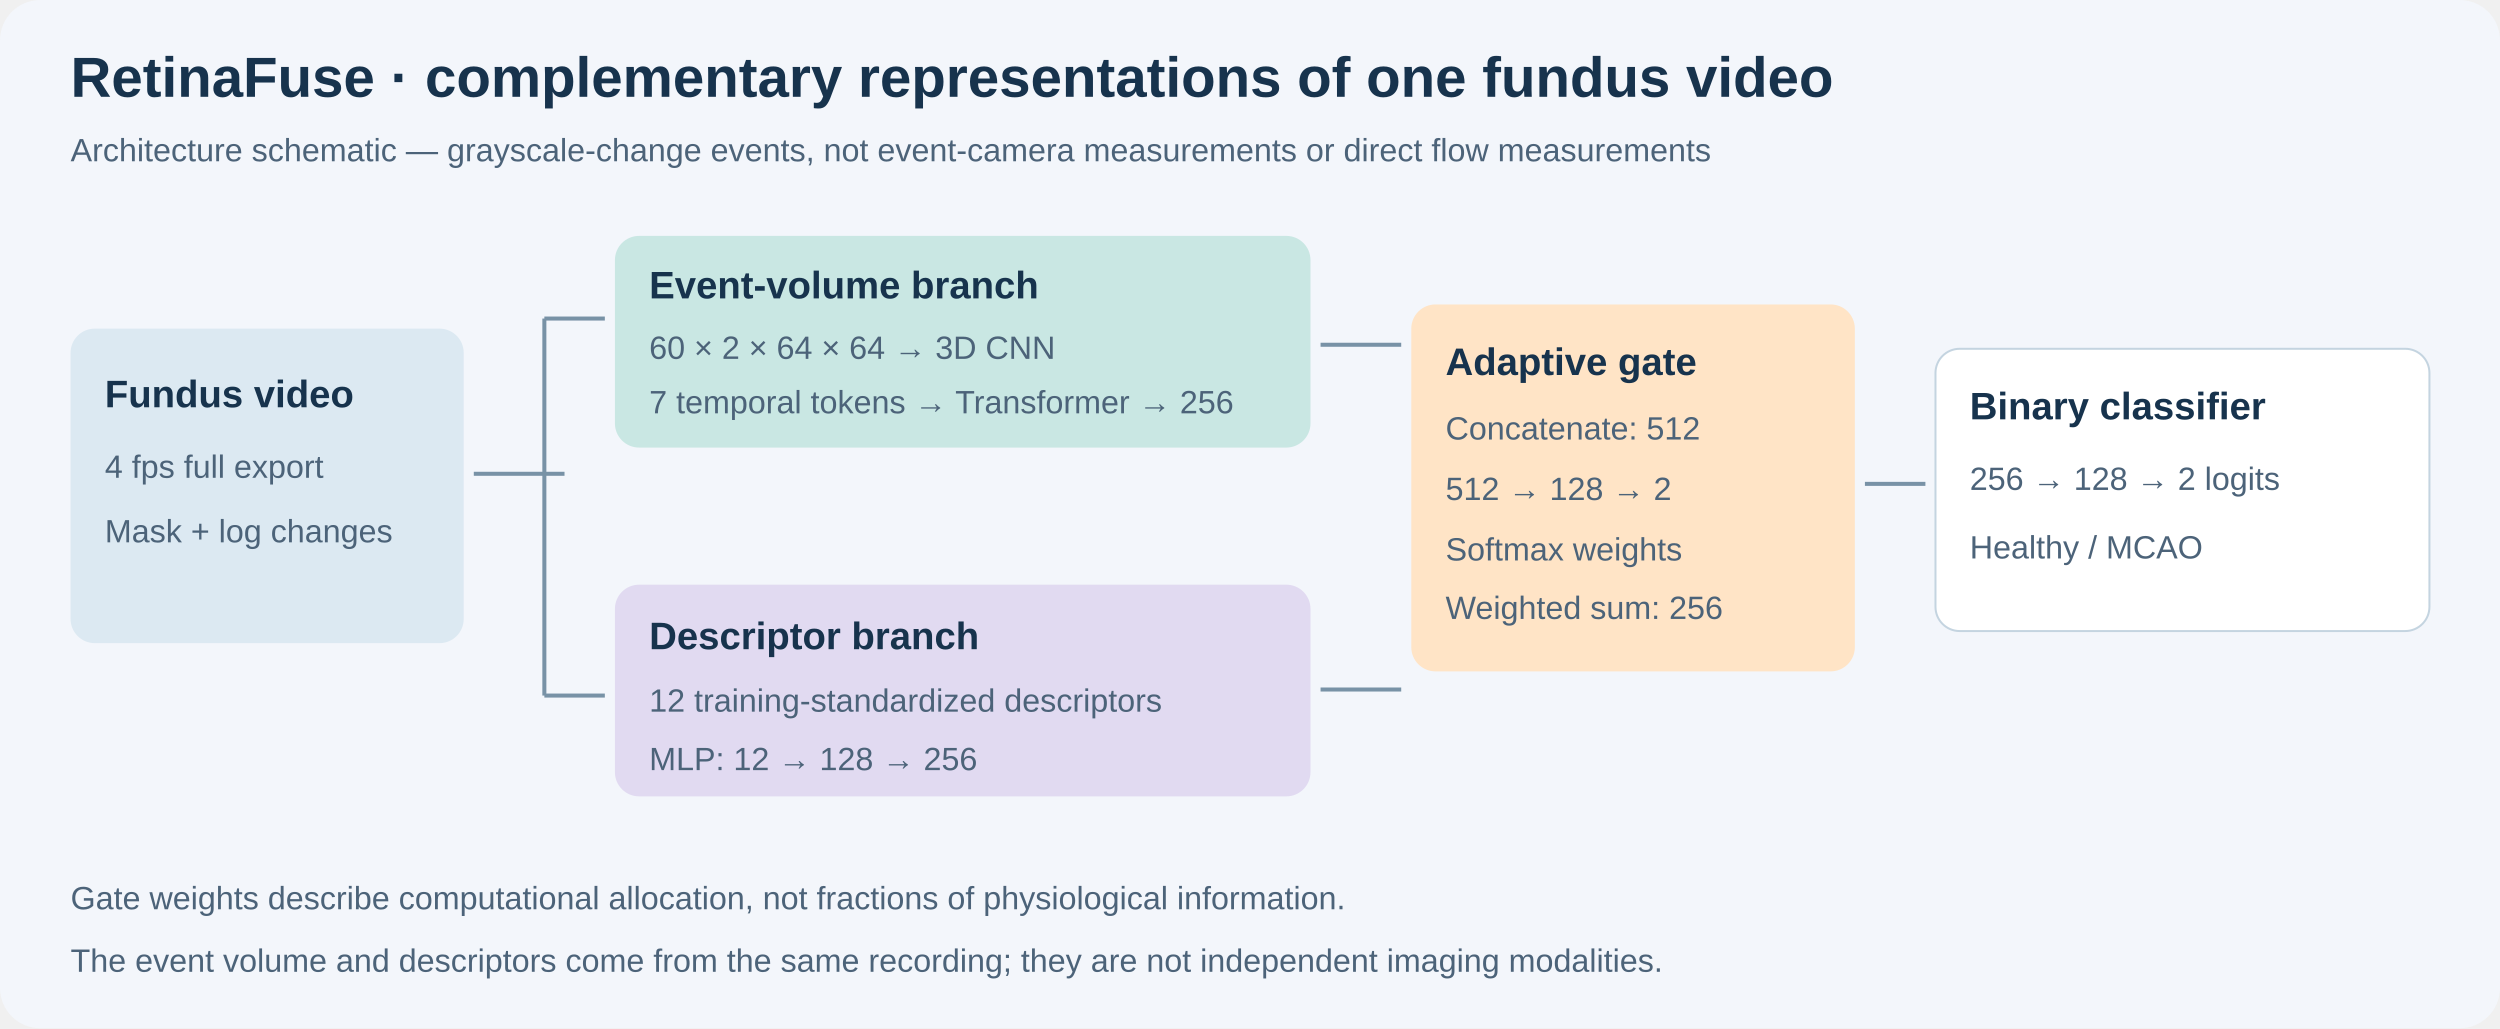
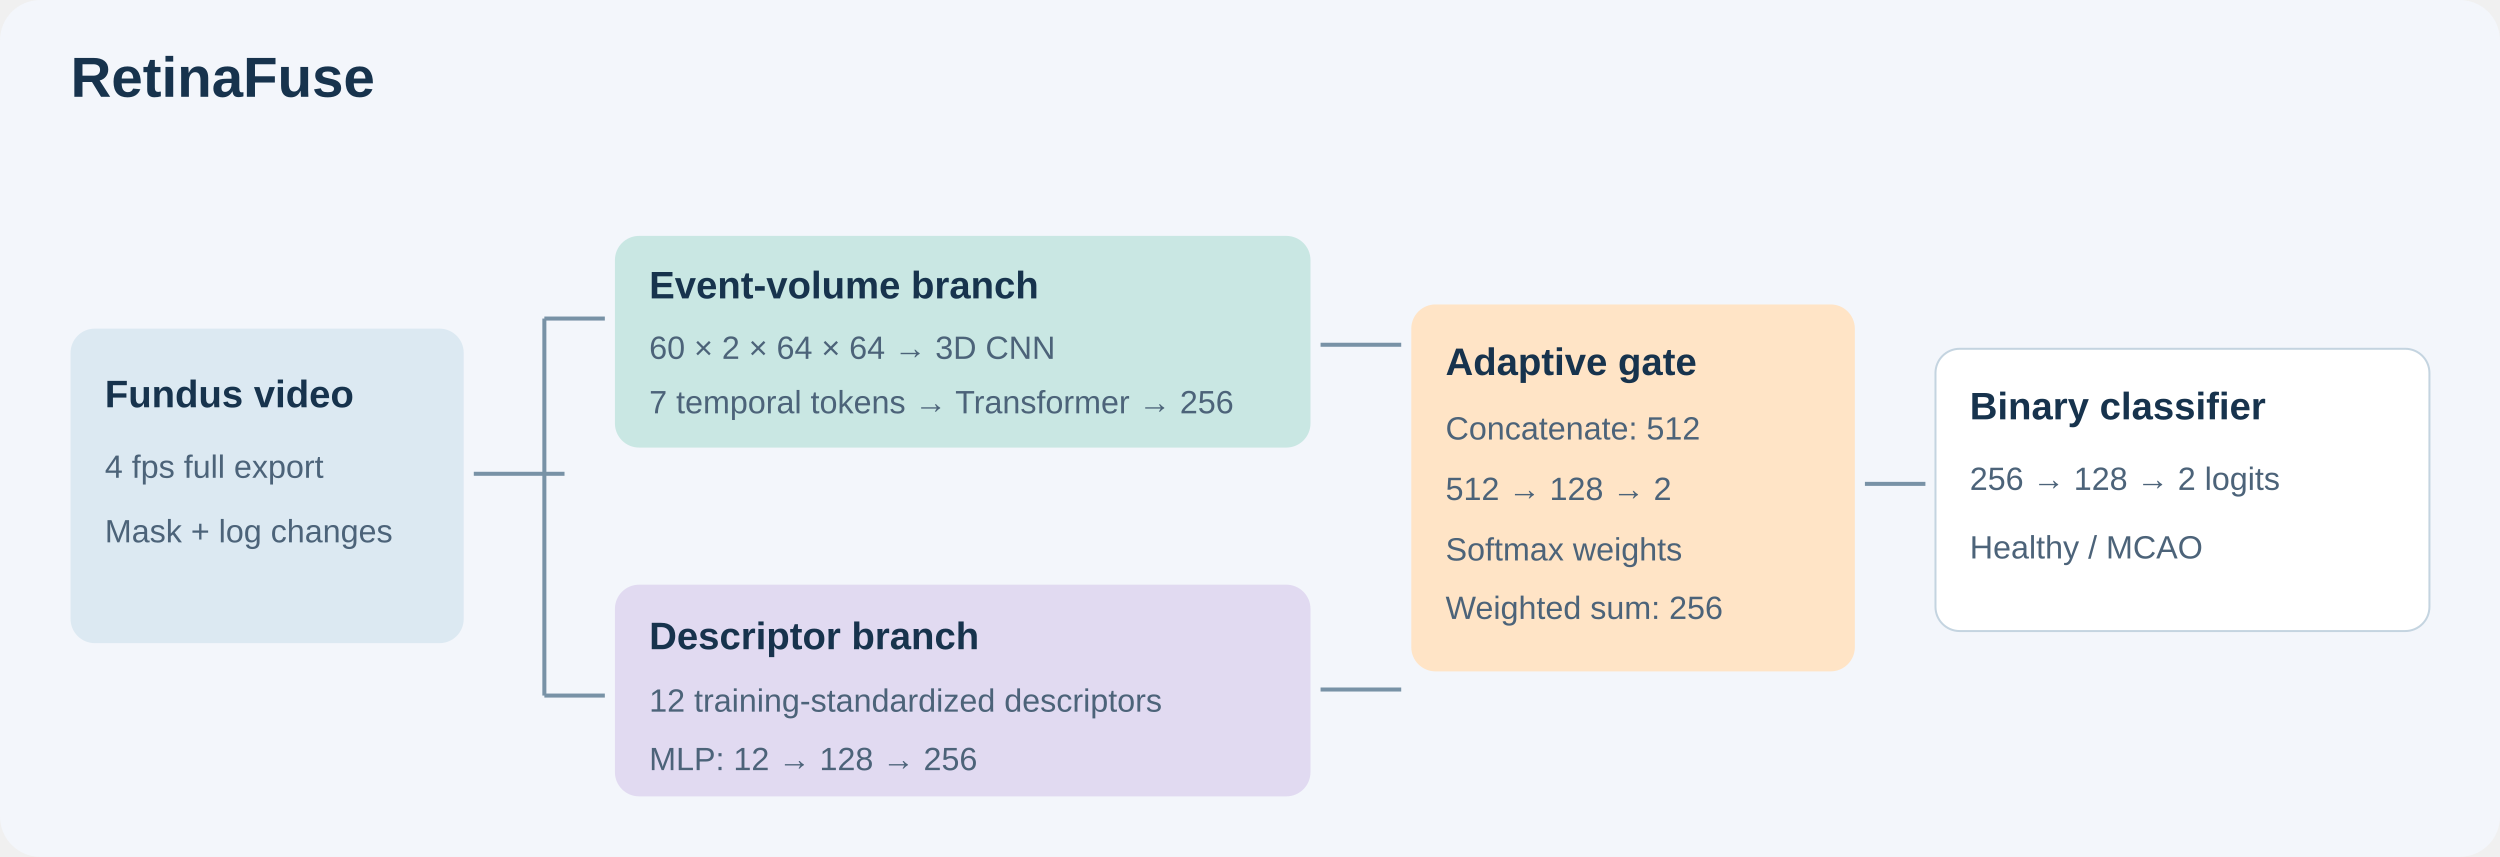
- <svg xmlns="http://www.w3.org/2000/svg" width="1240" height="510" viewBox="0 0 1240 510">
-   <rect width="1240" height="510" rx="20" fill="#f3f6fb" />
+ <svg xmlns="http://www.w3.org/2000/svg" width="1240" height="425" viewBox="0 0 1240 425">
+   <rect width="1240" height="425" rx="20" fill="#f3f6fb" />
  <style>text{font-family:Arial,Helvetica,sans-serif;fill:#17334d}.h{font-size:28px;font-weight:bold}.t{font-size:19px;font-weight:bold}.s{font-size:16px;fill:#4c6379}</style>
-   <text x="35" y="48" class="h">RetinaFuse · complementary representations of one fundus video</text>
-   <text x="35" y="80" class="s">Architecture schematic — grayscale-change events, not event-camera measurements or direct flow measurements</text>
+   <text x="35" y="48" class="h">RetinaFuse</text>
  <rect x="35" y="163" width="195" height="156" rx="12" fill="#dce9f2" />
  <text x="52" y="202" class="t">Fundus video</text>
  <text x="52" y="237" class="s">4 fps full export</text>
  <text x="52" y="269" class="s">Mask + log changes</text>
  <path d="M235 235h45M270 158v187M270 158h30M270 345h30" stroke="#7892a6" stroke-width="2" fill="none" />
  <rect x="305" y="117" width="345" height="105" rx="12" fill="#c9e7e3" />
  <text x="322" y="148" class="t">Event-volume branch</text>
  <text x="322" y="178" class="s">60 × 2 × 64 × 64 → 3D CNN</text>
  <text x="322" y="205" class="s">7 temporal tokens → Transformer → 256</text>
  <rect x="305" y="290" width="345" height="105" rx="12" fill="#e1daf1" />
  <text x="322" y="322" class="t">Descriptor branch</text>
  <text x="322" y="353" class="s">12 training-standardized descriptors</text>
  <text x="322" y="382" class="s">MLP: 12 → 128 → 256</text>
  <rect x="700" y="151" width="220" height="182" rx="12" fill="#ffe4c6" />
  <text x="717" y="186" class="t">Adaptive gate</text>
  <text x="717" y="218" class="s">Concatenate: 512</text>
  <text x="717" y="248" class="s">512 → 128 → 2</text>
  <text x="717" y="278" class="s">Softmax weights</text>
  <text x="717" y="307" class="s">Weighted sum: 256</text>
  <path d="M655 171h40M655 342h40M925 240h30" stroke="#7892a6" stroke-width="2" fill="none" />
  <rect x="960" y="173" width="245" height="140" rx="12" fill="white" stroke="#c4d4e0" />
  <text x="977" y="208" class="t">Binary classifier</text>
  <text x="977" y="243" class="s">256 → 128 → 2 logits</text>
  <text x="977" y="277" class="s">Healthy / MCAO</text>
-   <text x="35" y="451" class="s">Gate weights describe computational allocation, not fractions of physiological information.</text>
-   <text x="35" y="482" class="s">The event volume and descriptors come from the same recording; they are not independent imaging modalities.</text>
</svg>
